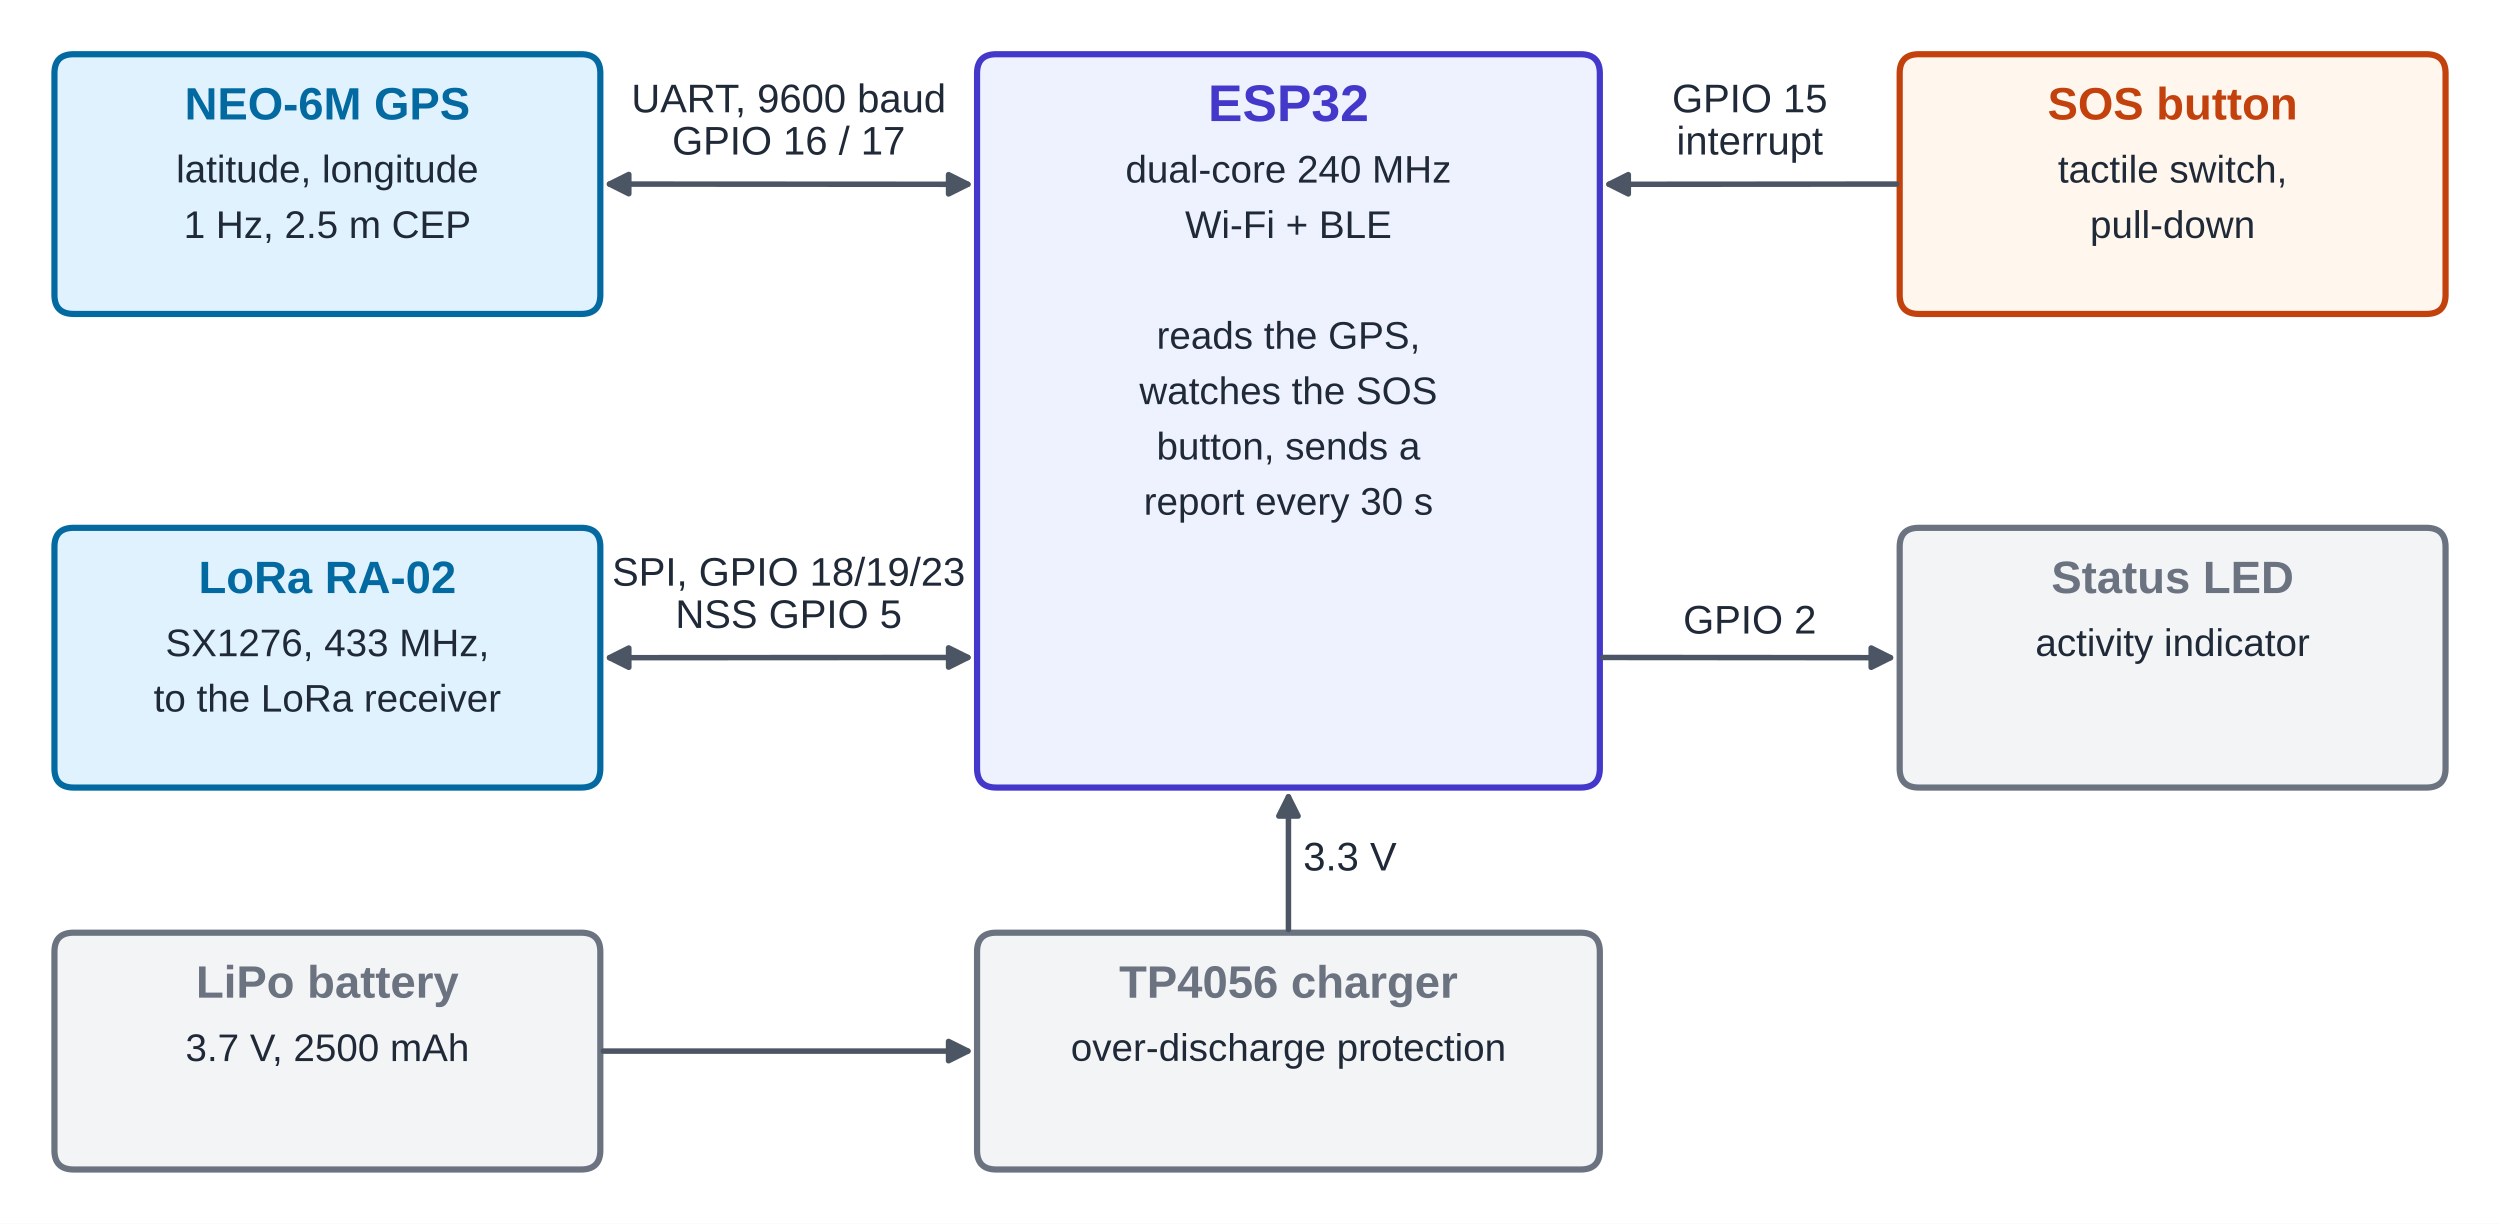
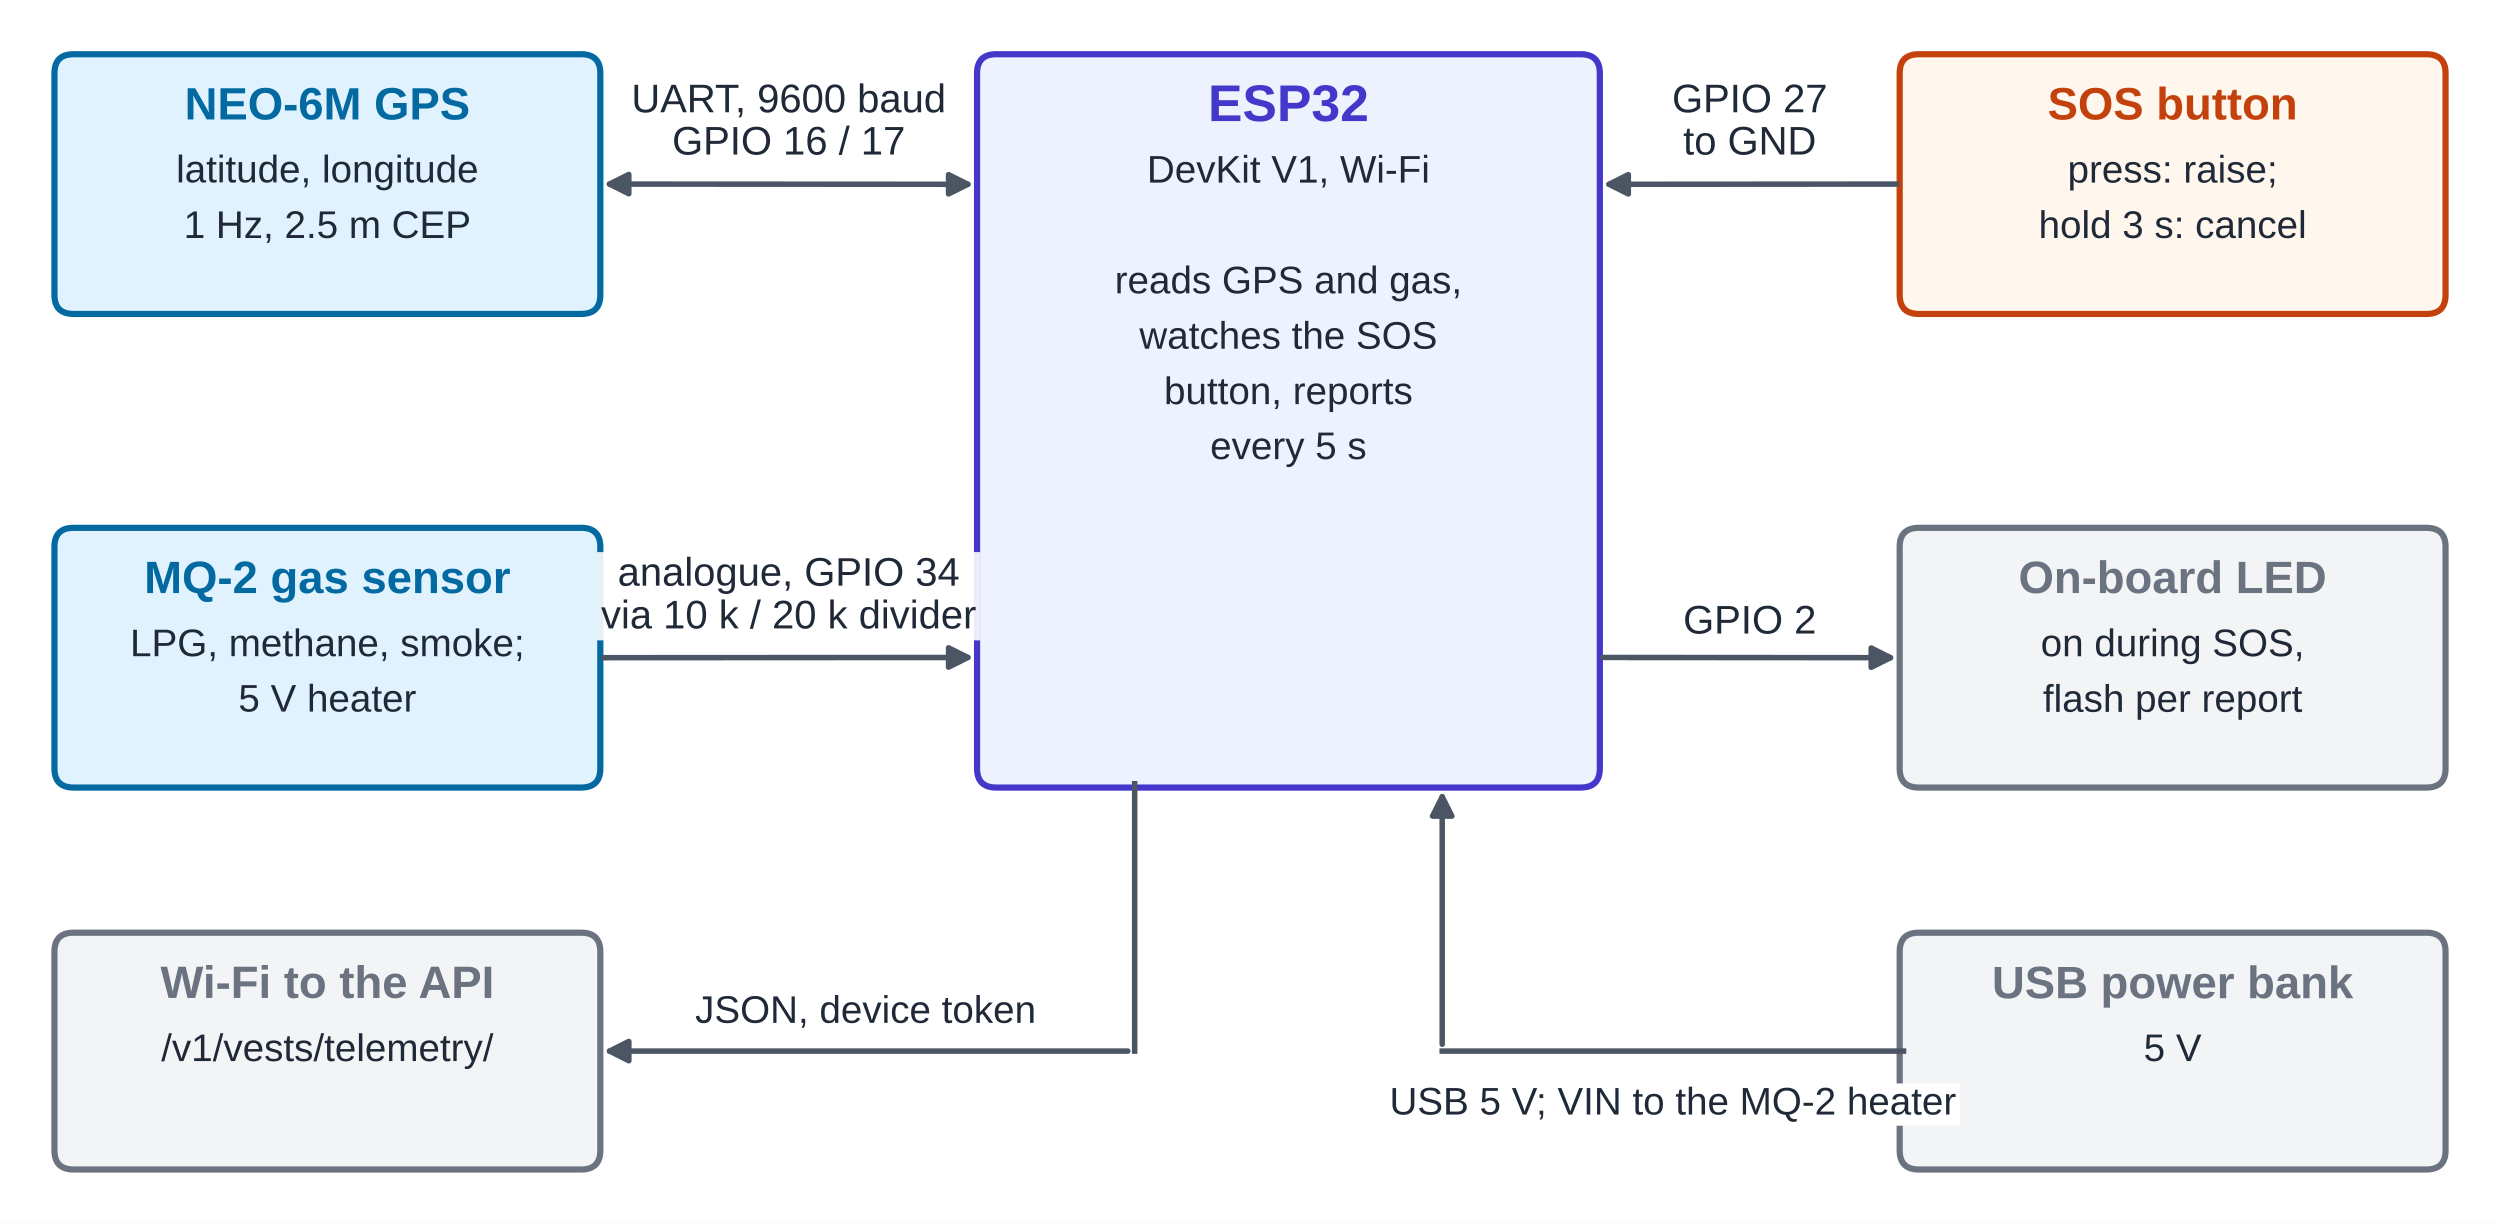
<svg xmlns="http://www.w3.org/2000/svg" width="362.88pt" height="177.624pt" viewBox="0 0 362.88 177.624" version="1.1">
  <defs>
    <style type="text/css">*{stroke-linejoin: round; stroke-linecap: butt}</style>
  </defs>
  <g id="figure_1">
    <g id="patch_1">
      <path d="M 0 177.624  L 362.88 177.624  L 362.88 0  L 0 0  z " style="fill: #ffffff" />
    </g>
    <g id="axes_1">
      <g id="patch_2">
-         <path d="M 144.612 7.87  L 229.428 7.87  Q 232.218 7.87 232.218 10.642  L 232.218 111.542  Q 232.218 114.314 229.428 114.314  L 144.612 114.314  Q 141.822 114.314 141.822 111.542  L 141.822 10.642  Q 141.822 7.87 144.612 7.87  z " clip-path="url(#p41ab68db02)" style="fill: #eef2ff; stroke: #4338ca; stroke-width: 0.9; stroke-linejoin: miter" />
+         <path d="M 144.612 7.87  L 229.428 7.87  Q 232.218 7.87 232.218 10.642  L 232.218 111.542  Q 232.218 114.314 229.428 114.314  L 144.612 114.314  Q 141.822 114.314 141.822 111.542  L 141.822 10.642  Q 141.822 7.87 144.612 7.87  z " clip-path="url(#pc7af2f69f2)" style="fill: #eef2ff; stroke: #4338ca; stroke-width: 0.9; stroke-linejoin: miter" />
      </g>
      <g id="patch_3">
-         <path d="M 10.692 7.87  L 84.348 7.87  Q 87.138 7.87 87.138 10.642  L 87.138 42.797  Q 87.138 45.569 84.348 45.569  L 10.692 45.569  Q 7.902 45.569 7.902 42.797  L 7.902 10.642  Q 7.902 7.87 10.692 7.87  z " clip-path="url(#p41ab68db02)" style="fill: #e0f2fe; stroke: #0369a1; stroke-width: 0.9; stroke-linejoin: miter" />
+         <path d="M 10.692 7.87  L 84.348 7.87  Q 87.138 7.87 87.138 10.642  L 87.138 42.797  Q 87.138 45.569 84.348 45.569  L 10.692 45.569  Q 7.902 45.569 7.902 42.797  L 7.902 10.642  Q 7.902 7.87 10.692 7.87  z " clip-path="url(#pc7af2f69f2)" style="fill: #e0f2fe; stroke: #0369a1; stroke-width: 0.9; stroke-linejoin: miter" />
      </g>
      <g id="patch_4">
-         <path d="M 10.692 76.615  L 84.348 76.615  Q 87.138 76.615 87.138 79.387  L 87.138 111.542  Q 87.138 114.314 84.348 114.314  L 10.692 114.314  Q 7.902 114.314 7.902 111.542  L 7.902 79.387  Q 7.902 76.615 10.692 76.615  z " clip-path="url(#p41ab68db02)" style="fill: #e0f2fe; stroke: #0369a1; stroke-width: 0.9; stroke-linejoin: miter" />
+         <path d="M 10.692 76.615  L 84.348 76.615  Q 87.138 76.615 87.138 79.387  L 87.138 111.542  Q 87.138 114.314 84.348 114.314  L 10.692 114.314  Q 7.902 114.314 7.902 111.542  L 7.902 79.387  Q 7.902 76.615 10.692 76.615  z " clip-path="url(#pc7af2f69f2)" style="fill: #e0f2fe; stroke: #0369a1; stroke-width: 0.9; stroke-linejoin: miter" />
      </g>
      <g id="patch_5">
-         <path d="M 278.532 7.87  L 352.188 7.87  Q 354.978 7.87 354.978 10.642  L 354.978 42.797  Q 354.978 45.569 352.188 45.569  L 278.532 45.569  Q 275.742 45.569 275.742 42.797  L 275.742 10.642  Q 275.742 7.87 278.532 7.87  z " clip-path="url(#p41ab68db02)" style="fill: #fff7ed; stroke: #c2410c; stroke-width: 0.9; stroke-linejoin: miter" />
+         <path d="M 278.532 7.87  L 352.188 7.87  Q 354.978 7.87 354.978 10.642  L 354.978 42.797  Q 354.978 45.569 352.188 45.569  L 278.532 45.569  Q 275.742 45.569 275.742 42.797  L 275.742 10.642  Q 275.742 7.87 278.532 7.87  z " clip-path="url(#pc7af2f69f2)" style="fill: #fff7ed; stroke: #c2410c; stroke-width: 0.9; stroke-linejoin: miter" />
      </g>
      <g id="patch_6">
-         <path d="M 278.532 76.615  L 352.188 76.615  Q 354.978 76.615 354.978 79.387  L 354.978 111.542  Q 354.978 114.314 352.188 114.314  L 278.532 114.314  Q 275.742 114.314 275.742 111.542  L 275.742 79.387  Q 275.742 76.615 278.532 76.615  z " clip-path="url(#p41ab68db02)" style="fill: #f3f4f6; stroke: #6b7280; stroke-width: 0.9; stroke-linejoin: miter" />
+         <path d="M 278.532 76.615  L 352.188 76.615  Q 354.978 76.615 354.978 79.387  L 354.978 111.542  Q 354.978 114.314 352.188 114.314  L 278.532 114.314  Q 275.742 114.314 275.742 111.542  L 275.742 79.387  Q 275.742 76.615 278.532 76.615  z " clip-path="url(#pc7af2f69f2)" style="fill: #f3f4f6; stroke: #6b7280; stroke-width: 0.9; stroke-linejoin: miter" />
      </g>
      <g id="patch_7">
-         <path d="M 10.692 135.382  L 84.348 135.382  Q 87.138 135.382 87.138 138.154  L 87.138 166.982  Q 87.138 169.754 84.348 169.754  L 10.692 169.754  Q 7.902 169.754 7.902 166.982  L 7.902 138.154  Q 7.902 135.382 10.692 135.382  z " clip-path="url(#p41ab68db02)" style="fill: #f3f4f6; stroke: #6b7280; stroke-width: 0.9; stroke-linejoin: miter" />
+         <path d="M 10.692 135.382  L 84.348 135.382  Q 87.138 135.382 87.138 138.154  L 87.138 166.982  Q 87.138 169.754 84.348 169.754  L 10.692 169.754  Q 7.902 169.754 7.902 166.982  L 7.902 138.154  Q 7.902 135.382 10.692 135.382  z " clip-path="url(#pc7af2f69f2)" style="fill: #f3f4f6; stroke: #6b7280; stroke-width: 0.9; stroke-linejoin: miter" />
      </g>
      <g id="patch_8">
-         <path d="M 144.612 135.382  L 229.428 135.382  Q 232.218 135.382 232.218 138.154  L 232.218 166.982  Q 232.218 169.754 229.428 169.754  L 144.612 169.754  Q 141.822 169.754 141.822 166.982  L 141.822 138.154  Q 141.822 135.382 144.612 135.382  z " clip-path="url(#p41ab68db02)" style="fill: #f3f4f6; stroke: #6b7280; stroke-width: 0.9; stroke-linejoin: miter" />
+         <path d="M 278.532 135.382  L 352.188 135.382  Q 354.978 135.382 354.978 138.154  L 354.978 166.982  Q 354.978 169.754 352.188 169.754  L 278.532 169.754  Q 275.742 169.754 275.742 166.982  L 275.742 138.154  Q 275.742 135.382 278.532 135.382  z " clip-path="url(#pc7af2f69f2)" style="fill: #f3f4f6; stroke: #6b7280; stroke-width: 0.9; stroke-linejoin: miter" />
      </g>
      <g id="patch_9">
-         <path d="M 88.472 26.72  Q 114.479 26.736 140.485 26.751  " clip-path="url(#p41ab68db02)" style="fill: none; stroke: #4b5563; stroke-width: 0.8; stroke-linecap: round" />
-         <path d="M 91.271 28.122  L 88.472 26.72  L 91.273 25.322  z " clip-path="url(#p41ab68db02)" style="fill: #4b5563; stroke: #4b5563; stroke-width: 0.8; stroke-linecap: round" />
-         <path d="M 137.686 25.35  L 140.485 26.751  L 137.685 28.15  z " clip-path="url(#p41ab68db02)" style="fill: #4b5563; stroke: #4b5563; stroke-width: 0.8; stroke-linecap: round" />
+         <path d="M 88.472 26.72  Q 114.479 26.736 140.485 26.751  " clip-path="url(#pc7af2f69f2)" style="fill: none; stroke: #4b5563; stroke-width: 0.8; stroke-linecap: round" />
+         <path d="M 91.271 28.122  L 88.472 26.72  L 91.273 25.322  z " clip-path="url(#pc7af2f69f2)" style="fill: #4b5563; stroke: #4b5563; stroke-width: 0.8; stroke-linecap: round" />
+         <path d="M 137.686 25.35  L 140.485 26.751  L 137.685 28.15  z " clip-path="url(#pc7af2f69f2)" style="fill: #4b5563; stroke: #4b5563; stroke-width: 0.8; stroke-linecap: round" />
      </g>
      <g id="patch_10">
-         <path d="M 140.488 95.433  Q 114.481 95.448 88.475 95.464  " clip-path="url(#p41ab68db02)" style="fill: none; stroke: #4b5563; stroke-width: 0.8; stroke-linecap: round" />
-         <path d="M 137.687 94.034  L 140.488 95.433  L 137.689 96.834  z " clip-path="url(#p41ab68db02)" style="fill: #4b5563; stroke: #4b5563; stroke-width: 0.8; stroke-linecap: round" />
-         <path d="M 91.275 96.862  L 88.475 95.464  L 91.274 94.062  z " clip-path="url(#p41ab68db02)" style="fill: #4b5563; stroke: #4b5563; stroke-width: 0.8; stroke-linecap: round" />
+         <path d="M 87.578 95.464  Q 114.479 95.448 140.485 95.433  " clip-path="url(#pc7af2f69f2)" style="fill: none; stroke: #4b5563; stroke-width: 0.8; stroke-linecap: round" />
+         <path d="M 137.685 94.034  L 140.485 95.433  L 137.686 96.834  z " clip-path="url(#pc7af2f69f2)" style="fill: #4b5563; stroke: #4b5563; stroke-width: 0.8; stroke-linecap: round" />
      </g>
      <g id="patch_11">
-         <path d="M 275.3 26.72  Q 253.979 26.736 233.553 26.751  " clip-path="url(#p41ab68db02)" style="fill: none; stroke: #4b5563; stroke-width: 0.8; stroke-linecap: round" />
-         <path d="M 236.354 28.149  L 233.553 26.751  L 236.352 25.349  z " clip-path="url(#p41ab68db02)" style="fill: #4b5563; stroke: #4b5563; stroke-width: 0.8; stroke-linecap: round" />
+         <path d="M 275.3 26.72  Q 253.979 26.736 233.553 26.751  " clip-path="url(#pc7af2f69f2)" style="fill: none; stroke: #4b5563; stroke-width: 0.8; stroke-linecap: round" />
+         <path d="M 236.354 28.149  L 233.553 26.751  L 236.352 25.349  z " clip-path="url(#pc7af2f69f2)" style="fill: #4b5563; stroke: #4b5563; stroke-width: 0.8; stroke-linecap: round" />
      </g>
      <g id="patch_12">
-         <path d="M 232.66 95.432  Q 253.981 95.448 274.407 95.463  " clip-path="url(#p41ab68db02)" style="fill: none; stroke: #4b5563; stroke-width: 0.8; stroke-linecap: round" />
-         <path d="M 271.608 94.061  L 274.407 95.463  L 271.606 96.861  z " clip-path="url(#p41ab68db02)" style="fill: #4b5563; stroke: #4b5563; stroke-width: 0.8; stroke-linecap: round" />
+         <path d="M 232.66 95.432  Q 253.981 95.448 274.407 95.463  " clip-path="url(#pc7af2f69f2)" style="fill: none; stroke: #4b5563; stroke-width: 0.8; stroke-linecap: round" />
+         <path d="M 271.608 94.061  L 274.407 95.463  L 271.606 96.861  z " clip-path="url(#pc7af2f69f2)" style="fill: #4b5563; stroke: #4b5563; stroke-width: 0.8; stroke-linecap: round" />
      </g>
      <g id="patch_13">
-         <path d="M 87.578 152.568  Q 114.479 152.568 140.485 152.568  " clip-path="url(#p41ab68db02)" style="fill: none; stroke: #4b5563; stroke-width: 0.8; stroke-linecap: round" />
-         <path d="M 137.685 151.168  L 140.485 152.568  L 137.685 153.968  z " clip-path="url(#p41ab68db02)" style="fill: #4b5563; stroke: #4b5563; stroke-width: 0.8; stroke-linecap: round" />
+         <path d="M 163.703 152.568  Q 125.643 152.568 88.477 152.568  " clip-path="url(#pc7af2f69f2)" style="fill: none; stroke: #4b5563; stroke-width: 0.8; stroke-linecap: round" />
+         <path d="M 91.277 153.968  L 88.477 152.568  L 91.277 151.168  z " clip-path="url(#pc7af2f69f2)" style="fill: #4b5563; stroke: #4b5563; stroke-width: 0.8; stroke-linecap: round" />
      </g>
      <g id="patch_14">
-         <path d="M 187.02 134.937  Q 187.02 124.849 187.02 115.655  " clip-path="url(#p41ab68db02)" style="fill: none; stroke: #4b5563; stroke-width: 0.8; stroke-linecap: round" />
-         <path d="M 185.62 118.455  L 187.02 115.655  L 188.42 118.455  z " clip-path="url(#p41ab68db02)" style="fill: #4b5563; stroke: #4b5563; stroke-width: 0.8; stroke-linecap: round" />
+         <path d="M 209.34 151.568  Q 209.34 133.165 209.34 115.656  " clip-path="url(#pc7af2f69f2)" style="fill: none; stroke: #4b5563; stroke-width: 0.8; stroke-linecap: round" />
+         <path d="M 207.94 118.456  L 209.34 115.656  L 210.74 118.456  z " clip-path="url(#pc7af2f69f2)" style="fill: #4b5563; stroke: #4b5563; stroke-width: 0.8; stroke-linecap: round" />
+       </g>
+       <g id="line2d_1">
+         <path d="M 164.7 113.76  L 164.7 152.568  " clip-path="url(#pc7af2f69f2)" style="fill: none; stroke: #4b5563; stroke-width: 0.8; stroke-linecap: square" />
+       </g>
+       <g id="line2d_2">
+         <path d="M 276.3 152.568  L 209.34 152.568  " clip-path="url(#pc7af2f69f2)" style="fill: none; stroke: #4b5563; stroke-width: 0.8; stroke-linecap: square" />
      </g>
      <g id="text_1">
        <text style="font-weight: 700; font-size: 7.5px; font-family: 'Arial'; text-anchor: middle; fill: #4338ca" x="187.02" y="17.575" transform="rotate(-0 187.02 17.57534)">ESP32</text>
      </g>
      <g id="text_2">
-         <text style="font-size: 5.6px; font-family: 'Arial'; text-anchor: middle; fill: #1f2937" x="187.02" y="26.504" transform="rotate(-0 187.02 26.50369)">dual-core 240 MHz</text>
+         <text style="font-size: 5.6px; font-family: 'Arial'; text-anchor: middle; fill: #1f2937" x="187.02" y="26.504" transform="rotate(-0 187.02 26.50369)">DevKit V1, Wi-Fi</text>
      </g>
      <g id="text_3">
-         <text style="font-size: 5.6px; font-family: 'Arial'; text-anchor: middle; fill: #1f2937" x="187.02" y="34.542" transform="rotate(-0 187.02 34.54249)">Wi-Fi + BLE</text>
+         <text style="font-size: 5.6px; font-family: 'Arial'; text-anchor: middle; fill: #1f2937" x="187.02" y="42.583" transform="rotate(-0 187.02 42.5826)">reads GPS and gas,</text>
      </g>
      <g id="text_4">
-         <text style="font-size: 5.6px; font-family: 'Arial'; text-anchor: middle; fill: #1f2937" x="187.02" y="50.62" transform="rotate(-0 187.02 50.62009)">reads the GPS,</text>
+         <text style="font-size: 5.6px; font-family: 'Arial'; text-anchor: middle; fill: #1f2937" x="187.02" y="50.62" transform="rotate(-0 187.02 50.62009)">watches the SOS</text>
      </g>
      <g id="text_5">
-         <text style="font-size: 5.6px; font-family: 'Arial'; text-anchor: middle; fill: #1f2937" x="187.02" y="58.659" transform="rotate(-0 187.02 58.65889)">watches the SOS</text>
+         <text style="font-size: 5.6px; font-family: 'Arial'; text-anchor: middle; fill: #1f2937" x="187.02" y="58.659" transform="rotate(-0 187.02 58.65889)">button, reports</text>
      </g>
      <g id="text_6">
-         <text style="font-size: 5.6px; font-family: 'Arial'; text-anchor: middle; fill: #1f2937" x="187.02" y="66.698" transform="rotate(-0 187.02 66.69769)">button, sends a</text>
+         <text style="font-size: 5.6px; font-family: 'Arial'; text-anchor: middle; fill: #1f2937" x="187.02" y="66.638" transform="rotate(-0 187.02 66.63775)">every 5 s</text>
      </g>
      <g id="text_7">
-         <text style="font-size: 5.6px; font-family: 'Arial'; text-anchor: middle; fill: #1f2937" x="187.02" y="74.712" transform="rotate(-0 187.02 74.71199)">report every 30 s</text>
+         <text style="font-weight: 700; font-size: 6.6px; font-family: 'Arial'; text-anchor: middle; fill: #0369a1" x="47.52" y="17.342" transform="rotate(-0 47.52 17.34204)">NEO-6M GPS</text>
      </g>
      <g id="text_8">
-         <text style="font-weight: 700; font-size: 6.6px; font-family: 'Arial'; text-anchor: middle; fill: #0369a1" x="47.52" y="17.342" transform="rotate(-0 47.52 17.34204)">NEO-6M GPS</text>
+         <text style="font-size: 5.6px; font-family: 'Arial'; text-anchor: middle; fill: #1f2937" x="47.52" y="26.471" transform="rotate(-0 47.52 26.47087)">latitude, longitude</text>
      </g>
      <g id="text_9">
-         <text style="font-size: 5.6px; font-family: 'Arial'; text-anchor: middle; fill: #1f2937" x="47.52" y="26.471" transform="rotate(-0 47.52 26.47087)">latitude, longitude</text>
+         <text style="font-size: 5.6px; font-family: 'Arial'; text-anchor: middle; fill: #1f2937" x="47.52" y="34.542" transform="rotate(-0 47.52 34.54249)">1 Hz, 2.5 m CEP</text>
      </g>
      <g id="text_10">
-         <text style="font-size: 5.6px; font-family: 'Arial'; text-anchor: middle; fill: #1f2937" x="47.52" y="34.542" transform="rotate(-0 47.52 34.54249)">1 Hz, 2.5 m CEP</text>
+         <text style="font-weight: 700; font-size: 6.6px; font-family: 'Arial'; text-anchor: middle; fill: #0369a1" x="47.52" y="86.085" transform="rotate(-0 47.52 86.08455)">MQ-2 gas sensor</text>
      </g>
      <g id="text_11">
-         <text style="font-weight: 700; font-size: 6.6px; font-family: 'Arial'; text-anchor: middle; fill: #0369a1" x="47.52" y="86.088" transform="rotate(-0 47.52 86.08764)">LoRa RA-02</text>
+         <text style="font-size: 5.6px; font-family: 'Arial'; text-anchor: middle; fill: #1f2937" x="47.52" y="95.249" transform="rotate(-0 47.52 95.24929)">LPG, methane, smoke;</text>
      </g>
      <g id="text_12">
-         <text style="font-size: 5.6px; font-family: 'Arial'; text-anchor: middle; fill: #1f2937" x="47.52" y="95.249" transform="rotate(-0 47.52 95.24929)">SX1276, 433 MHz,</text>
+         <text style="font-size: 5.6px; font-family: 'Arial'; text-anchor: middle; fill: #1f2937" x="47.52" y="103.288" transform="rotate(-0 47.52 103.2881)">5 V heater</text>
      </g>
      <g id="text_13">
-         <text style="font-size: 5.6px; font-family: 'Arial'; text-anchor: middle; fill: #1f2937" x="47.52" y="103.288" transform="rotate(-0 47.52 103.2881)">to the LoRa receiver</text>
+         <text style="font-weight: 700; font-size: 6.6px; font-family: 'Arial'; text-anchor: middle; fill: #c2410c" x="315.36" y="17.342" transform="rotate(-0 315.36 17.34204)">SOS button</text>
      </g>
      <g id="text_14">
-         <text style="font-weight: 700; font-size: 6.6px; font-family: 'Arial'; text-anchor: middle; fill: #c2410c" x="315.36" y="17.342" transform="rotate(-0 315.36 17.34204)">SOS button</text>
+         <text style="font-size: 5.6px; font-family: 'Arial'; text-anchor: middle; fill: #1f2937" x="315.36" y="26.504" transform="rotate(-0 315.36 26.50369)">press: raise;</text>
      </g>
      <g id="text_15">
-         <text style="font-size: 5.6px; font-family: 'Arial'; text-anchor: middle; fill: #1f2937" x="315.36" y="26.504" transform="rotate(-0 315.36 26.50369)">tactile switch,</text>
+         <text style="font-size: 5.6px; font-family: 'Arial'; text-anchor: middle; fill: #1f2937" x="315.36" y="34.542" transform="rotate(-0 315.36 34.54249)">hold 3 s: cancel</text>
      </g>
      <g id="text_16">
-         <text style="font-size: 5.6px; font-family: 'Arial'; text-anchor: middle; fill: #1f2937" x="315.36" y="34.542" transform="rotate(-0 315.36 34.54249)">pull-down</text>
+         <text style="font-weight: 700; font-size: 6.6px; font-family: 'Arial'; text-anchor: middle; fill: #6b7280" x="315.36" y="86.088" transform="rotate(-0 315.36 86.08764)">On-board LED</text>
      </g>
      <g id="text_17">
-         <text style="font-weight: 700; font-size: 6.6px; font-family: 'Arial'; text-anchor: middle; fill: #6b7280" x="315.36" y="86.088" transform="rotate(-0 315.36 86.08764)">Status LED</text>
+         <text style="font-size: 5.6px; font-family: 'Arial'; text-anchor: middle; fill: #1f2937" x="315.36" y="95.252" transform="rotate(-0 315.36 95.25235)">on during SOS,</text>
      </g>
      <g id="text_18">
-         <text style="font-size: 5.6px; font-family: 'Arial'; text-anchor: middle; fill: #1f2937" x="315.36" y="95.216" transform="rotate(-0 315.36 95.21648)">activity indicator</text>
+         <text style="font-size: 5.6px; font-family: 'Arial'; text-anchor: middle; fill: #1f2937" x="315.36" y="103.322" transform="rotate(-0 315.36 103.3222)">flash per report</text>
      </g>
      <g id="text_19">
-         <text style="font-weight: 700; font-size: 6.6px; font-family: 'Arial'; text-anchor: middle; fill: #6b7280" x="47.52" y="144.811" transform="rotate(-0 47.52 144.8107)">LiPo battery</text>
+         <text style="font-weight: 700; font-size: 6.6px; font-family: 'Arial'; text-anchor: middle; fill: #6b7280" x="47.52" y="144.854" transform="rotate(-0 47.52 144.854)">Wi-Fi to the API</text>
      </g>
      <g id="text_20">
-         <text style="font-size: 5.6px; font-family: 'Arial'; text-anchor: middle; fill: #1f2937" x="47.52" y="154.016" transform="rotate(-0 47.52 154.0157)">3.7 V, 2500 mAh</text>
+         <text style="font-size: 5.6px; font-family: 'Arial'; text-anchor: middle; fill: #1f2937" x="47.52" y="154.017" transform="rotate(-0 47.52 154.017)">/v1/vests/telemetry/</text>
      </g>
      <g id="text_21">
-         <text style="font-weight: 700; font-size: 6.6px; font-family: 'Arial'; text-anchor: middle; fill: #6b7280" x="187.02" y="144.821" transform="rotate(-0 187.02 144.8205)">TP4056 charger</text>
+         <text style="font-weight: 700; font-size: 6.6px; font-family: 'Arial'; text-anchor: middle; fill: #6b7280" x="315.36" y="144.894" transform="rotate(-0 315.36 144.8943)">USB power bank</text>
      </g>
      <g id="text_22">
-         <text style="font-size: 5.6px; font-family: 'Arial'; text-anchor: middle; fill: #1f2937" x="187.02" y="153.983" transform="rotate(-0 187.02 153.9829)">over-discharge protection</text>
+         <text style="font-size: 5.6px; font-family: 'Arial'; text-anchor: middle; fill: #1f2937" x="315.36" y="154.016" transform="rotate(-0 315.36 154.0157)">5 V</text>
      </g>
      <g id="text_23">
        <g id="patch_15">
          <path d="M 91.061 24.165  L 137.899 24.165  L 137.899 11.566  L 91.061 11.566  z " style="fill: #ffffff; opacity: 0.9" />
        </g>
        <text style="font-size: 5.8px; font-family: 'Arial'; fill: #1f2937" transform="translate(91.64069 16.29753)">UART, 9600 baud</text>
        <text style="font-size: 5.8px; font-family: 'Arial'; fill: #1f2937" transform="translate(97.55533 22.43212)">GPIO 16 / 17</text>
      </g>
      <g id="text_24">
        <g id="patch_16">
-           <path d="M 88.27 92.877  L 140.69 92.877  L 140.69 80.278  L 88.27 80.278  z " style="fill: #ffffff; opacity: 0.9" />
+           <path d="M 86.66 92.948  L 142.3 92.948  L 142.3 80.139  L 86.66 80.139  z " style="fill: #ffffff; opacity: 0.9" />
        </g>
-         <text style="font-size: 5.8px; font-family: 'Arial'; fill: #1f2937" transform="translate(88.84989 85.00987)">SPI, GPIO 18/19/23</text>
-         <text style="font-size: 5.8px; font-family: 'Arial'; fill: #1f2937" transform="translate(98.04153 91.14445)">NSS GPIO 5</text>
+         <text style="font-size: 5.8px; font-family: 'Arial'; fill: #1f2937" transform="translate(89.65328 85.01304)">analogue, GPIO 34</text>
+         <text style="font-size: 5.8px; font-family: 'Arial'; fill: #1f2937" transform="translate(87.24039 91.21559)">via 10 k / 20 k divider</text>
      </g>
      <g id="text_25">
        <g id="patch_17">
          <path d="M 242.118 24.165  L 265.842 24.165  L 265.842 11.566  L 242.118 11.566  z " style="fill: #ffffff; opacity: 0.9" />
        </g>
-         <text style="font-size: 5.8px; font-family: 'Arial'; fill: #1f2937" transform="translate(242.6976 16.29753)">GPIO 15</text>
-         <text style="font-size: 5.8px; font-family: 'Arial'; fill: #1f2937" transform="translate(243.3424 22.43212)">interrupt</text>
+         <text style="font-size: 5.8px; font-family: 'Arial'; fill: #1f2937" transform="translate(242.6976 16.29753)">GPIO 27</text>
+         <text style="font-size: 5.8px; font-family: 'Arial'; fill: #1f2937" transform="translate(244.3117 22.43212)">to GND</text>
      </g>
      <g id="text_26">
        <g id="patch_18">
          <path d="M 243.73 93.691  L 264.23 93.691  L 264.23 87.226  L 243.73 87.226  z " style="fill: #ffffff; opacity: 0.9" />
        </g>
        <text style="font-size: 5.8px; font-family: 'Arial'; text-anchor: middle; fill: #1f2937" x="253.98" y="91.958" transform="rotate(-0 253.98 91.95796)">GPIO 2</text>
      </g>
      <g id="text_27">
        <g id="patch_19">
-           <path d="M 188.597 128.08  L 203.299 128.08  L 203.299 121.616  L 188.597 121.616  z " style="fill: #ffffff; opacity: 0.9" />
+           <path d="M 100.392 150.089  L 150.888 150.089  L 150.888 143.959  L 100.392 143.959  z " style="fill: #ffffff" />
        </g>
-         <text style="font-size: 5.8px; font-family: 'Arial'; text-anchor: middle; fill: #1f2937" x="195.948" y="126.347" transform="rotate(-0 195.948 126.3474)">3.3 V</text>
+         <text style="font-size: 5.6px; font-family: 'Arial'; text-anchor: middle; fill: #1f2937" x="125.64" y="148.472" transform="rotate(-0 125.64 148.4717)">JSON, device token</text>
+       </g>
+       <g id="text_28">
+         <g id="patch_20">
+           <path d="M 201.183 163.394  L 284.457 163.394  L 284.457 157.265  L 201.183 157.265  z " style="fill: #ffffff" />
+         </g>
+         <text style="font-size: 5.6px; font-family: 'Arial'; text-anchor: middle; fill: #1f2937" x="242.82" y="161.777" transform="rotate(-0 242.82 161.7773)">USB 5 V; VIN to the MQ-2 heater</text>
      </g>
    </g>
  </g>
  <defs>
-     <clipPath id="p41ab68db02">
+     <clipPath id="pc7af2f69f2">
      <rect x="2.88" y="2.88" width="357.12" height="171.864" />
    </clipPath>
  </defs>
</svg>
